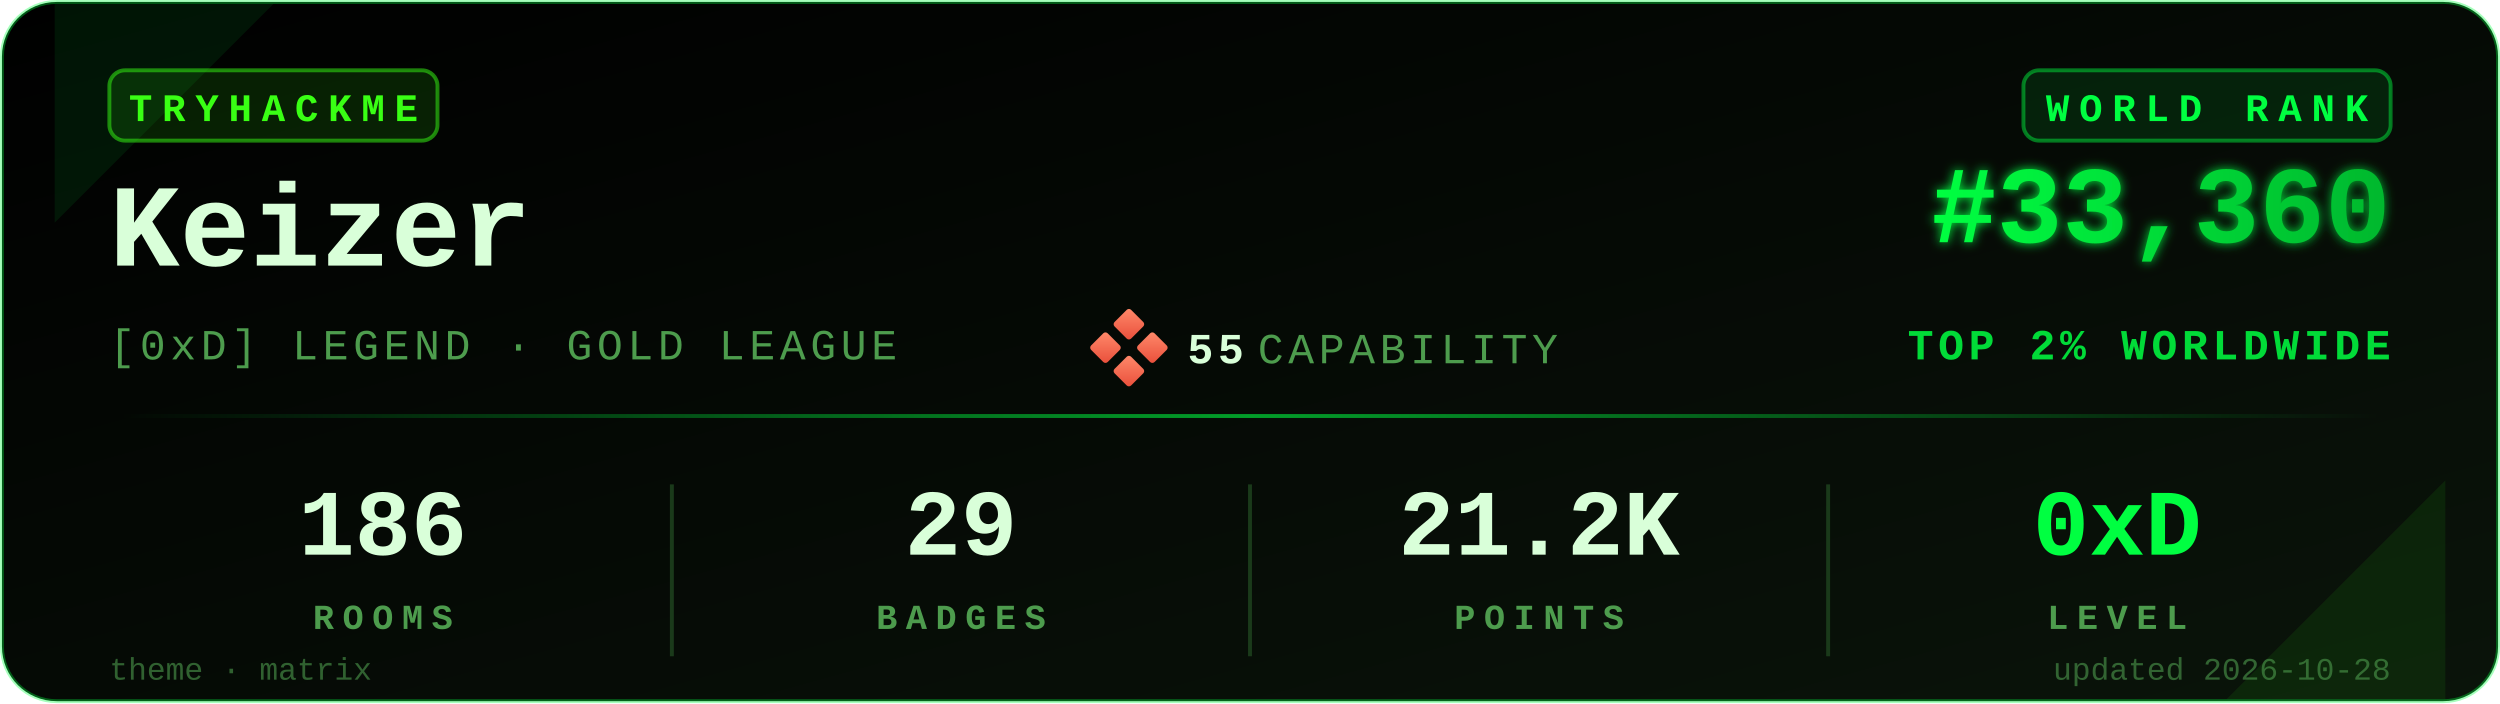
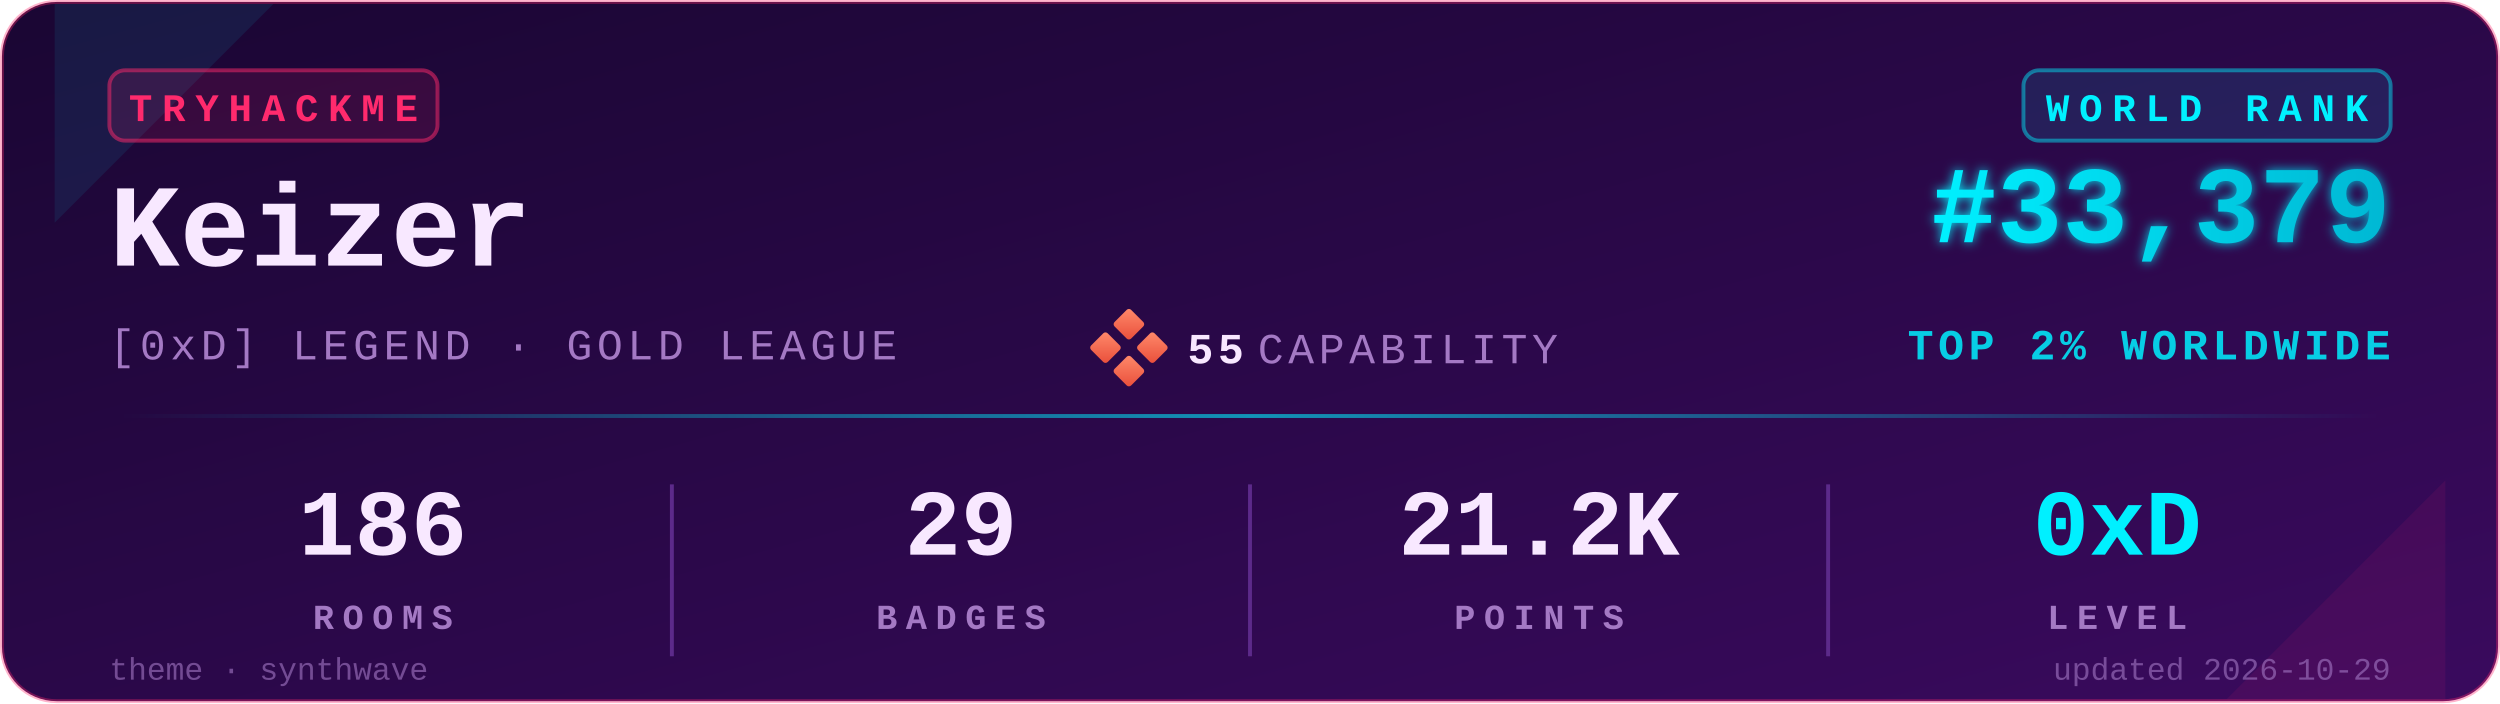
<svg xmlns="http://www.w3.org/2000/svg" viewBox="0 0 640 180" width="640" height="180" role="img" aria-label="TryHackMe stats for Keizer">
  <defs>
    <linearGradient id="bgGrad" x1="0" y1="0" x2="1" y2="1">
-       <stop offset="0%" stop-color="#000000" />
-       <stop offset="100%" stop-color="#0a140a" />
+       <stop offset="0%" stop-color="#1a0633" />
+       <stop offset="100%" stop-color="#3a0a5e" />
    </linearGradient>
    <linearGradient id="rankGrad" x1="0" y1="0" x2="1" y2="0">
-       <stop offset="0%" stop-color="#00FF41" />
-       <stop offset="100%" stop-color="#00B82E" />
+       <stop offset="0%" stop-color="#00F0FF" />
+       <stop offset="100%" stop-color="#00B8D4" />
    </linearGradient>
    <linearGradient id="accentGrad" x1="0" y1="0" x2="1" y2="0">
-       <stop offset="0%" stop-color="#00FF41" stop-opacity="0" />
-       <stop offset="50%" stop-color="#00FF41" stop-opacity="0.6" />
-       <stop offset="100%" stop-color="#00FF41" stop-opacity="0" />
+       <stop offset="0%" stop-color="#00F0FF" stop-opacity="0" />
+       <stop offset="50%" stop-color="#00F0FF" stop-opacity="0.6" />
+       <stop offset="100%" stop-color="#00F0FF" stop-opacity="0" />
    </linearGradient>
    <linearGradient id="capGrad" x1="0" y1="0" x2="1" y2="1">
      <stop offset="0%" stop-color="#ff8a6b" />
      <stop offset="100%" stop-color="#e94e3a" />
    </linearGradient>
    <filter id="glow" x="-20%" y="-20%" width="140%" height="140%">
      <feGaussianBlur stdDeviation="1.4" result="b" />
      <feMerge>
        <feMergeNode in="b" />
        <feMergeNode in="SourceGraphic" />
      </feMerge>
    </filter>
  </defs>
-   <rect x="0.5" y="0.5" width="639" height="179" rx="14" ry="14" fill="url(#bgGrad)" stroke="#00FF41" stroke-opacity="0.35" stroke-width="1" />
-   <path d="M 14,1 L 70,1 L 14,57 Z" fill="#00FF41" opacity="0.08" />
-   <path d="M 626,179 L 570,179 L 626,123 Z" fill="#39FF14" opacity="0.08" />
+   <rect x="0.5" y="0.5" width="639" height="179" rx="14" ry="14" fill="url(#bgGrad)" stroke="#FF2A6D" stroke-opacity="0.35" stroke-width="1" />
+   <path d="M 14,1 L 70,1 L 14,57 Z" fill="#00F0FF" opacity="0.08" />
+   <path d="M 626,179 L 570,179 L 626,123 Z" fill="#FF2A6D" opacity="0.08" />
  <g transform="translate(28,18)">
-     <rect x="0" y="0" width="84" height="18" rx="4" ry="4" fill="#39FF14" fill-opacity="0.12" stroke="#39FF14" stroke-opacity="0.5" />
-     <text x="42" y="13" fill="#39FF14" font-family="ui-monospace,'SF Mono','Menlo','Cascadia Code','Consolas','Liberation Mono',monospace" font-size="10" font-weight="700" letter-spacing="2.5" text-anchor="middle">TRYHACKME</text>
+     <rect x="0" y="0" width="84" height="18" rx="4" ry="4" fill="#FF2A6D" fill-opacity="0.12" stroke="#FF2A6D" stroke-opacity="0.5" />
+     <text x="42" y="13" fill="#FF2A6D" font-family="ui-monospace,'SF Mono','Menlo','Cascadia Code','Consolas','Liberation Mono',monospace" font-size="10" font-weight="700" letter-spacing="2.5" text-anchor="middle">TRYHACKME</text>
  </g>
-   <text x="28" y="68" fill="#D9FFD9" font-family="ui-monospace,'SF Mono','Menlo','Cascadia Code','Consolas','Liberation Mono',monospace" font-size="30" font-weight="700">Keizer</text>
-   <text x="28" y="92" fill="#4D9C4D" font-family="ui-monospace,'SF Mono','Menlo','Cascadia Code','Consolas','Liberation Mono',monospace" font-size="11" font-weight="500" letter-spacing="1.2">[0xD] LEGEND · GOLD LEAGUE</text>
+   <text x="28" y="68" fill="#F8E8FF" font-family="ui-monospace,'SF Mono','Menlo','Cascadia Code','Consolas','Liberation Mono',monospace" font-size="30" font-weight="700">Keizer</text>
+   <text x="28" y="92" fill="#A479C4" font-family="ui-monospace,'SF Mono','Menlo','Cascadia Code','Consolas','Liberation Mono',monospace" font-size="11" font-weight="500" letter-spacing="1.2">[0xD] LEGEND · GOLD LEAGUE</text>
  <g transform="translate(280,80)">
    <rect x="6" y="0" width="6" height="6" rx="0.8" fill="url(#capGrad)" transform="rotate(45 9 3)" />
    <rect x="0" y="6" width="6" height="6" rx="0.8" fill="url(#capGrad)" transform="rotate(45 3 9)" />
    <rect x="12" y="6" width="6" height="6" rx="0.8" fill="url(#capGrad)" transform="rotate(45 15 9)" />
    <rect x="6" y="12" width="6" height="6" rx="0.8" fill="url(#capGrad)" transform="rotate(45 9 15)" />
-     <text x="24" y="13" fill="#D9FFD9" font-family="ui-monospace,'SF Mono','Menlo','Cascadia Code','Consolas','Liberation Mono',monospace" font-size="11" font-weight="700" letter-spacing="1.2">55</text>
-     <text x="42" y="13" fill="#4D9C4D" font-family="ui-monospace,'SF Mono','Menlo','Cascadia Code','Consolas','Liberation Mono',monospace" font-size="11" font-weight="500" letter-spacing="1.2">CAPABILITY</text>
+     <text x="24" y="13" fill="#F8E8FF" font-family="ui-monospace,'SF Mono','Menlo','Cascadia Code','Consolas','Liberation Mono',monospace" font-size="11" font-weight="700" letter-spacing="1.2">55</text>
+     <text x="42" y="13" fill="#A479C4" font-family="ui-monospace,'SF Mono','Menlo','Cascadia Code','Consolas','Liberation Mono',monospace" font-size="11" font-weight="500" letter-spacing="1.2">CAPABILITY</text>
  </g>
  <g transform="translate(612,18)">
-     <rect x="-94" y="0" width="94" height="18" rx="4" ry="4" fill="#00FF41" fill-opacity="0.10" stroke="#00FF41" stroke-opacity="0.45" />
-     <text x="-47" y="13" fill="#00FF41" font-family="ui-monospace,'SF Mono','Menlo','Cascadia Code','Consolas','Liberation Mono',monospace" font-size="10" font-weight="700" letter-spacing="2.5" text-anchor="middle">WORLD RANK</text>
+     <rect x="-94" y="0" width="94" height="18" rx="4" ry="4" fill="#00F0FF" fill-opacity="0.10" stroke="#00F0FF" stroke-opacity="0.45" />
+     <text x="-47" y="13" fill="#00F0FF" font-family="ui-monospace,'SF Mono','Menlo','Cascadia Code','Consolas','Liberation Mono',monospace" font-size="10" font-weight="700" letter-spacing="2.5" text-anchor="middle">WORLD RANK</text>
  </g>
-   <text x="612" y="62" fill="url(#rankGrad)" font-family="ui-monospace,'SF Mono','Menlo','Cascadia Code','Consolas','Liberation Mono',monospace" font-size="28" font-weight="700" text-anchor="end" filter="url(#glow)">#33,360</text>
-   <text x="612" y="92" fill="#00FF41" fill-opacity="0.85" font-family="ui-monospace,'SF Mono','Menlo','Cascadia Code','Consolas','Liberation Mono',monospace" font-size="11" font-weight="600" letter-spacing="1.2" text-anchor="end">TOP 2% WORLDWIDE</text>
+   <text x="612" y="62" fill="url(#rankGrad)" font-family="ui-monospace,'SF Mono','Menlo','Cascadia Code','Consolas','Liberation Mono',monospace" font-size="28" font-weight="700" text-anchor="end" filter="url(#glow)">#33,379</text>
+   <text x="612" y="92" fill="#00F0FF" fill-opacity="0.85" font-family="ui-monospace,'SF Mono','Menlo','Cascadia Code','Consolas','Liberation Mono',monospace" font-size="11" font-weight="600" letter-spacing="1.2" text-anchor="end">TOP 2% WORLDWIDE</text>
  <rect x="28" y="106" width="584" height="1" fill="url(#accentGrad)" />
  <g font-family="ui-monospace,'SF Mono','Menlo','Cascadia Code','Consolas','Liberation Mono',monospace" text-anchor="middle">
-     <text x="98" y="142" fill="#D9FFD9" font-size="24" font-weight="700">186</text>
-     <text x="98" y="161" fill="#4D9C4D" font-size="9" font-weight="600" letter-spacing="2.2">ROOMS</text>
-     <text x="246" y="142" fill="#D9FFD9" font-size="24" font-weight="700">29</text>
-     <text x="246" y="161" fill="#4D9C4D" font-size="9" font-weight="600" letter-spacing="2.2">BADGES</text>
-     <text x="394" y="142" fill="#D9FFD9" font-size="24" font-weight="700">21.2K</text>
-     <text x="394" y="161" fill="#4D9C4D" font-size="9" font-weight="600" letter-spacing="2.2">POINTS</text>
-     <text x="542" y="142" fill="#00FF41" font-size="24" font-weight="700">0xD</text>
-     <text x="542" y="161" fill="#4D9C4D" font-size="9" font-weight="600" letter-spacing="2.2">LEVEL</text>
+     <text x="98" y="142" fill="#F8E8FF" font-size="24" font-weight="700">186</text>
+     <text x="98" y="161" fill="#A479C4" font-size="9" font-weight="600" letter-spacing="2.2">ROOMS</text>
+     <text x="246" y="142" fill="#F8E8FF" font-size="24" font-weight="700">29</text>
+     <text x="246" y="161" fill="#A479C4" font-size="9" font-weight="600" letter-spacing="2.2">BADGES</text>
+     <text x="394" y="142" fill="#F8E8FF" font-size="24" font-weight="700">21.2K</text>
+     <text x="394" y="161" fill="#A479C4" font-size="9" font-weight="600" letter-spacing="2.2">POINTS</text>
+     <text x="542" y="142" fill="#00F0FF" font-size="24" font-weight="700">0xD</text>
+     <text x="542" y="161" fill="#A479C4" font-size="9" font-weight="600" letter-spacing="2.2">LEVEL</text>
  </g>
-   <line x1="172" y1="124" x2="172" y2="168" stroke="#1a3a1a" stroke-width="1" />
-   <line x1="320" y1="124" x2="320" y2="168" stroke="#1a3a1a" stroke-width="1" />
-   <line x1="468" y1="124" x2="468" y2="168" stroke="#1a3a1a" stroke-width="1" />
-   <text x="28" y="174" fill="#4D9C4D" fill-opacity="0.6" font-family="ui-monospace,'SF Mono','Menlo','Cascadia Code','Consolas','Liberation Mono',monospace" font-size="8" font-weight="500">theme · matrix</text>
-   <text x="612" y="174" fill="#4D9C4D" fill-opacity="0.6" font-family="ui-monospace,'SF Mono','Menlo','Cascadia Code','Consolas','Liberation Mono',monospace" font-size="8" font-weight="500" text-anchor="end">updated 2026-10-28</text>
+   <line x1="172" y1="124" x2="172" y2="168" stroke="#5C2A8A" stroke-width="1" />
+   <line x1="320" y1="124" x2="320" y2="168" stroke="#5C2A8A" stroke-width="1" />
+   <line x1="468" y1="124" x2="468" y2="168" stroke="#5C2A8A" stroke-width="1" />
+   <text x="28" y="174" fill="#A479C4" fill-opacity="0.6" font-family="ui-monospace,'SF Mono','Menlo','Cascadia Code','Consolas','Liberation Mono',monospace" font-size="8" font-weight="500">theme · synthwave</text>
+   <text x="612" y="174" fill="#A479C4" fill-opacity="0.6" font-family="ui-monospace,'SF Mono','Menlo','Cascadia Code','Consolas','Liberation Mono',monospace" font-size="8" font-weight="500" text-anchor="end">updated 2026-10-29</text>
</svg>
